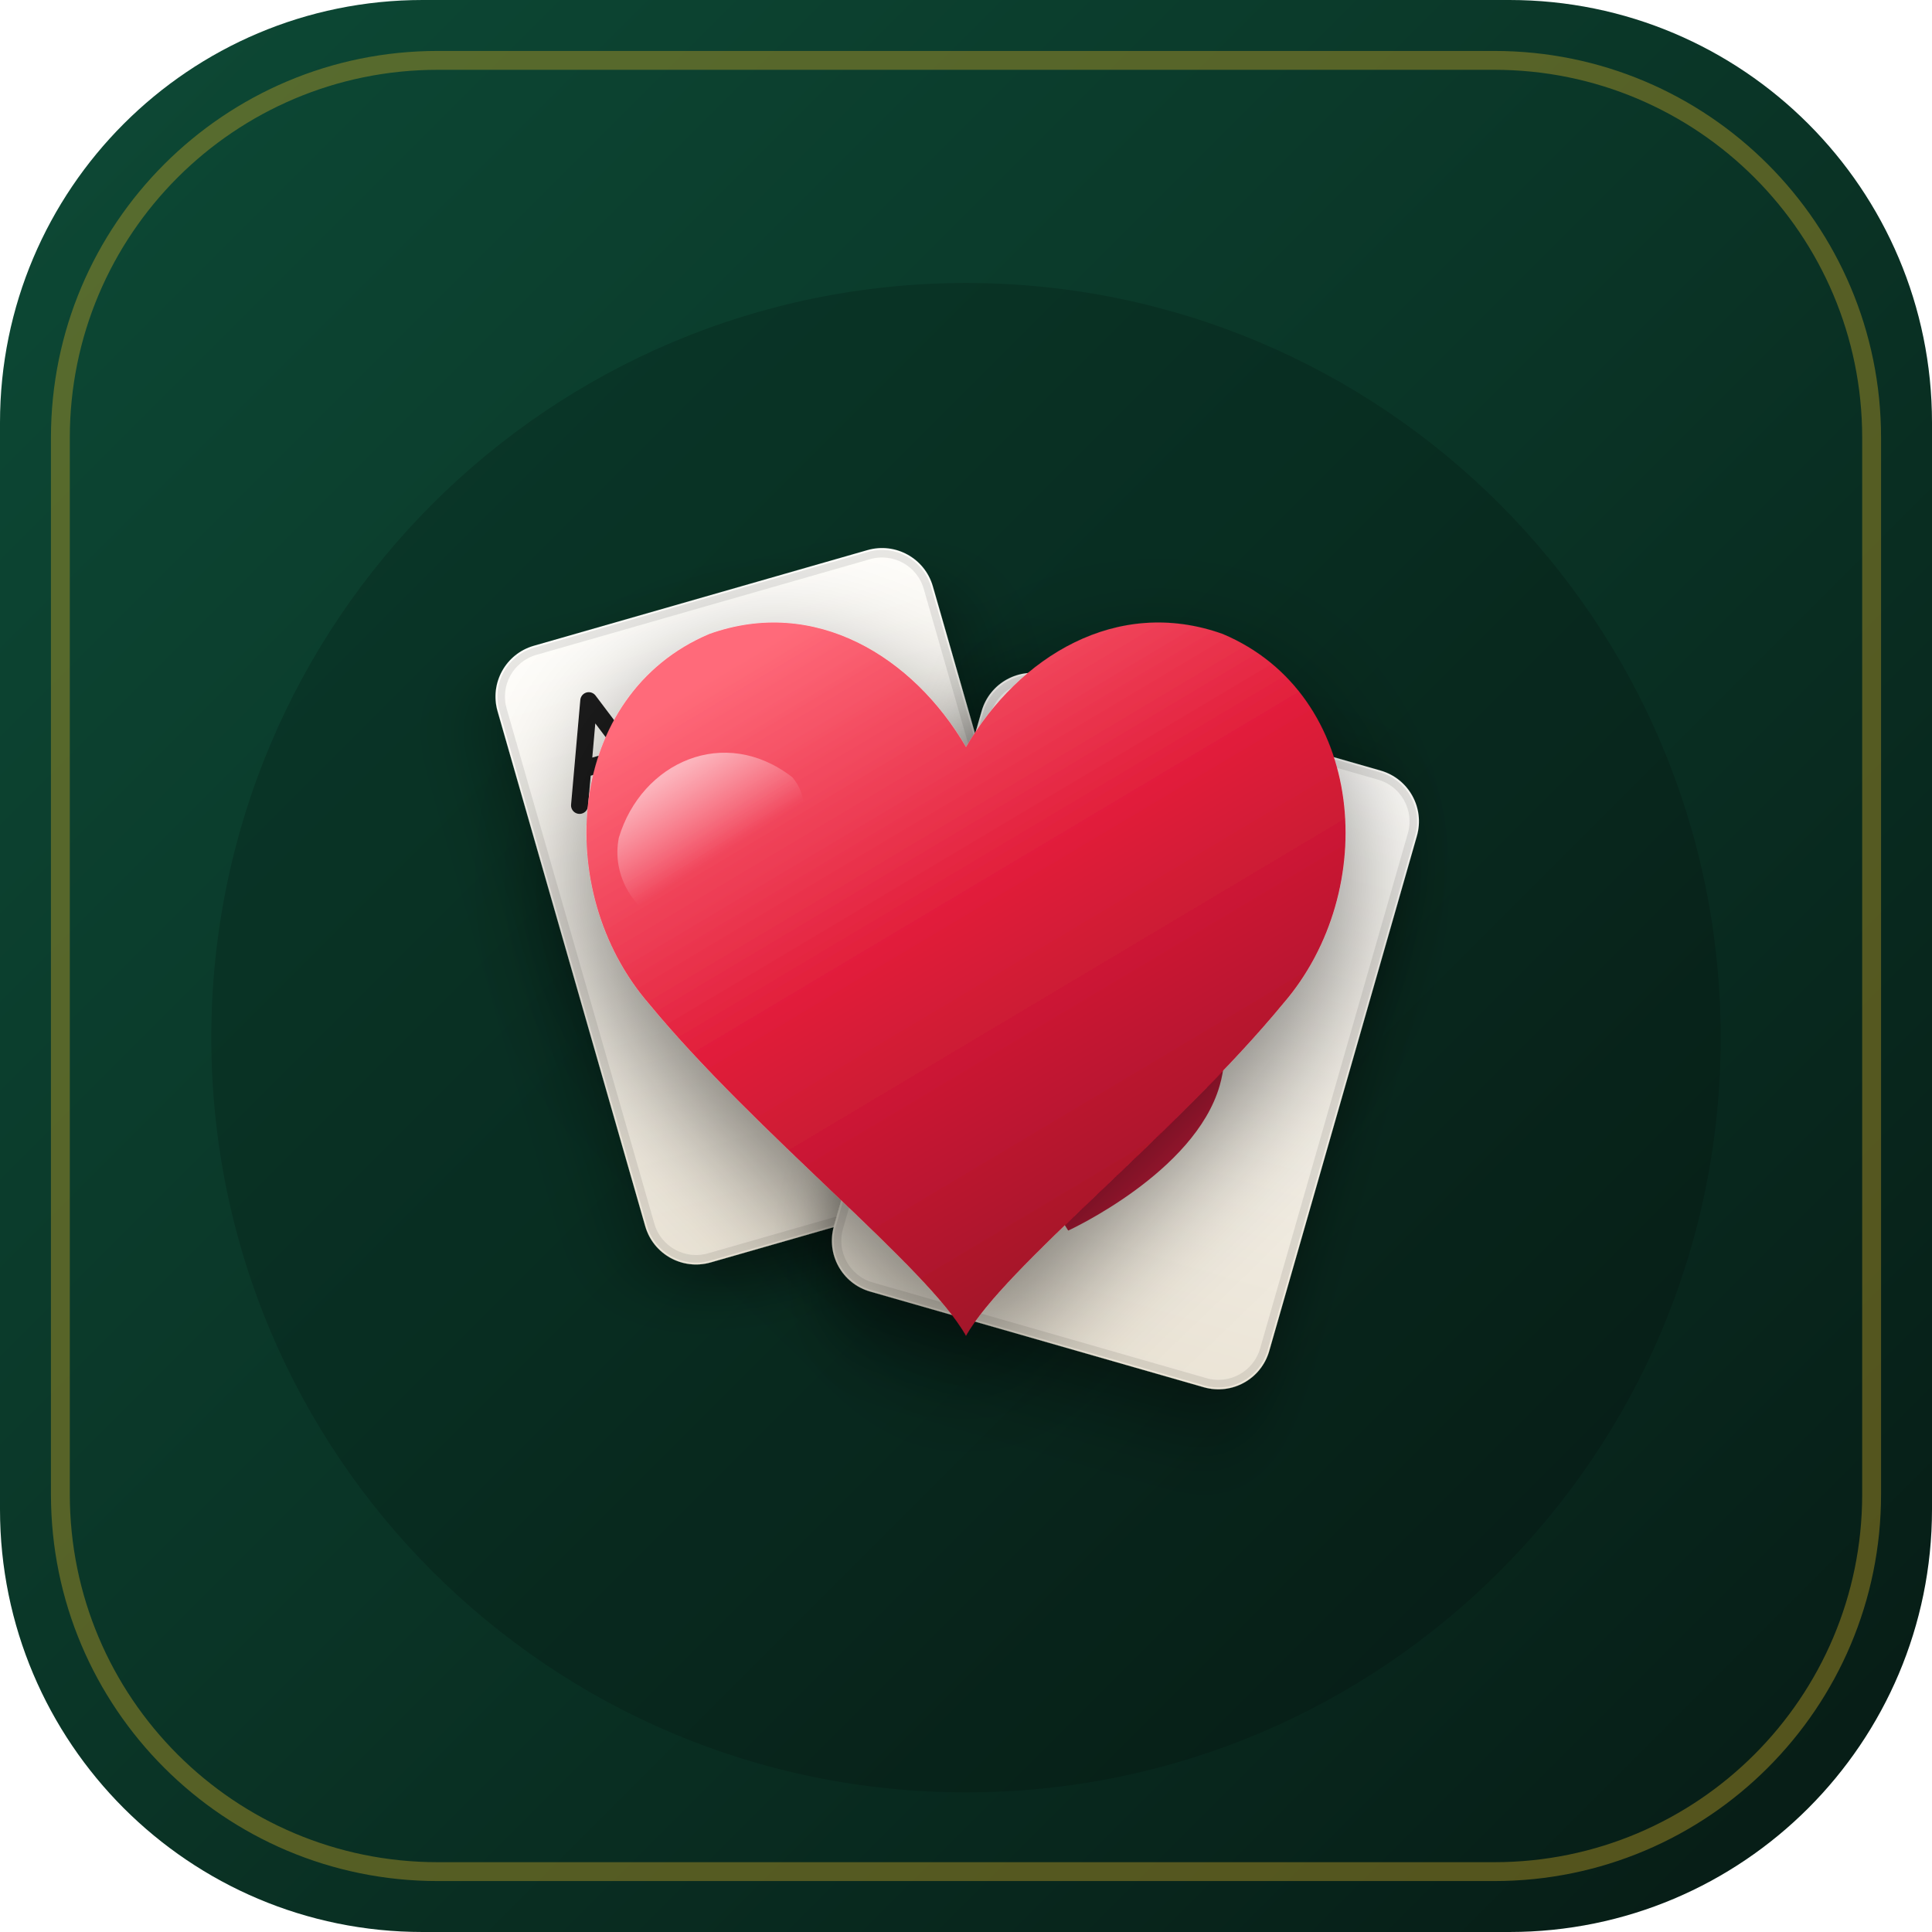
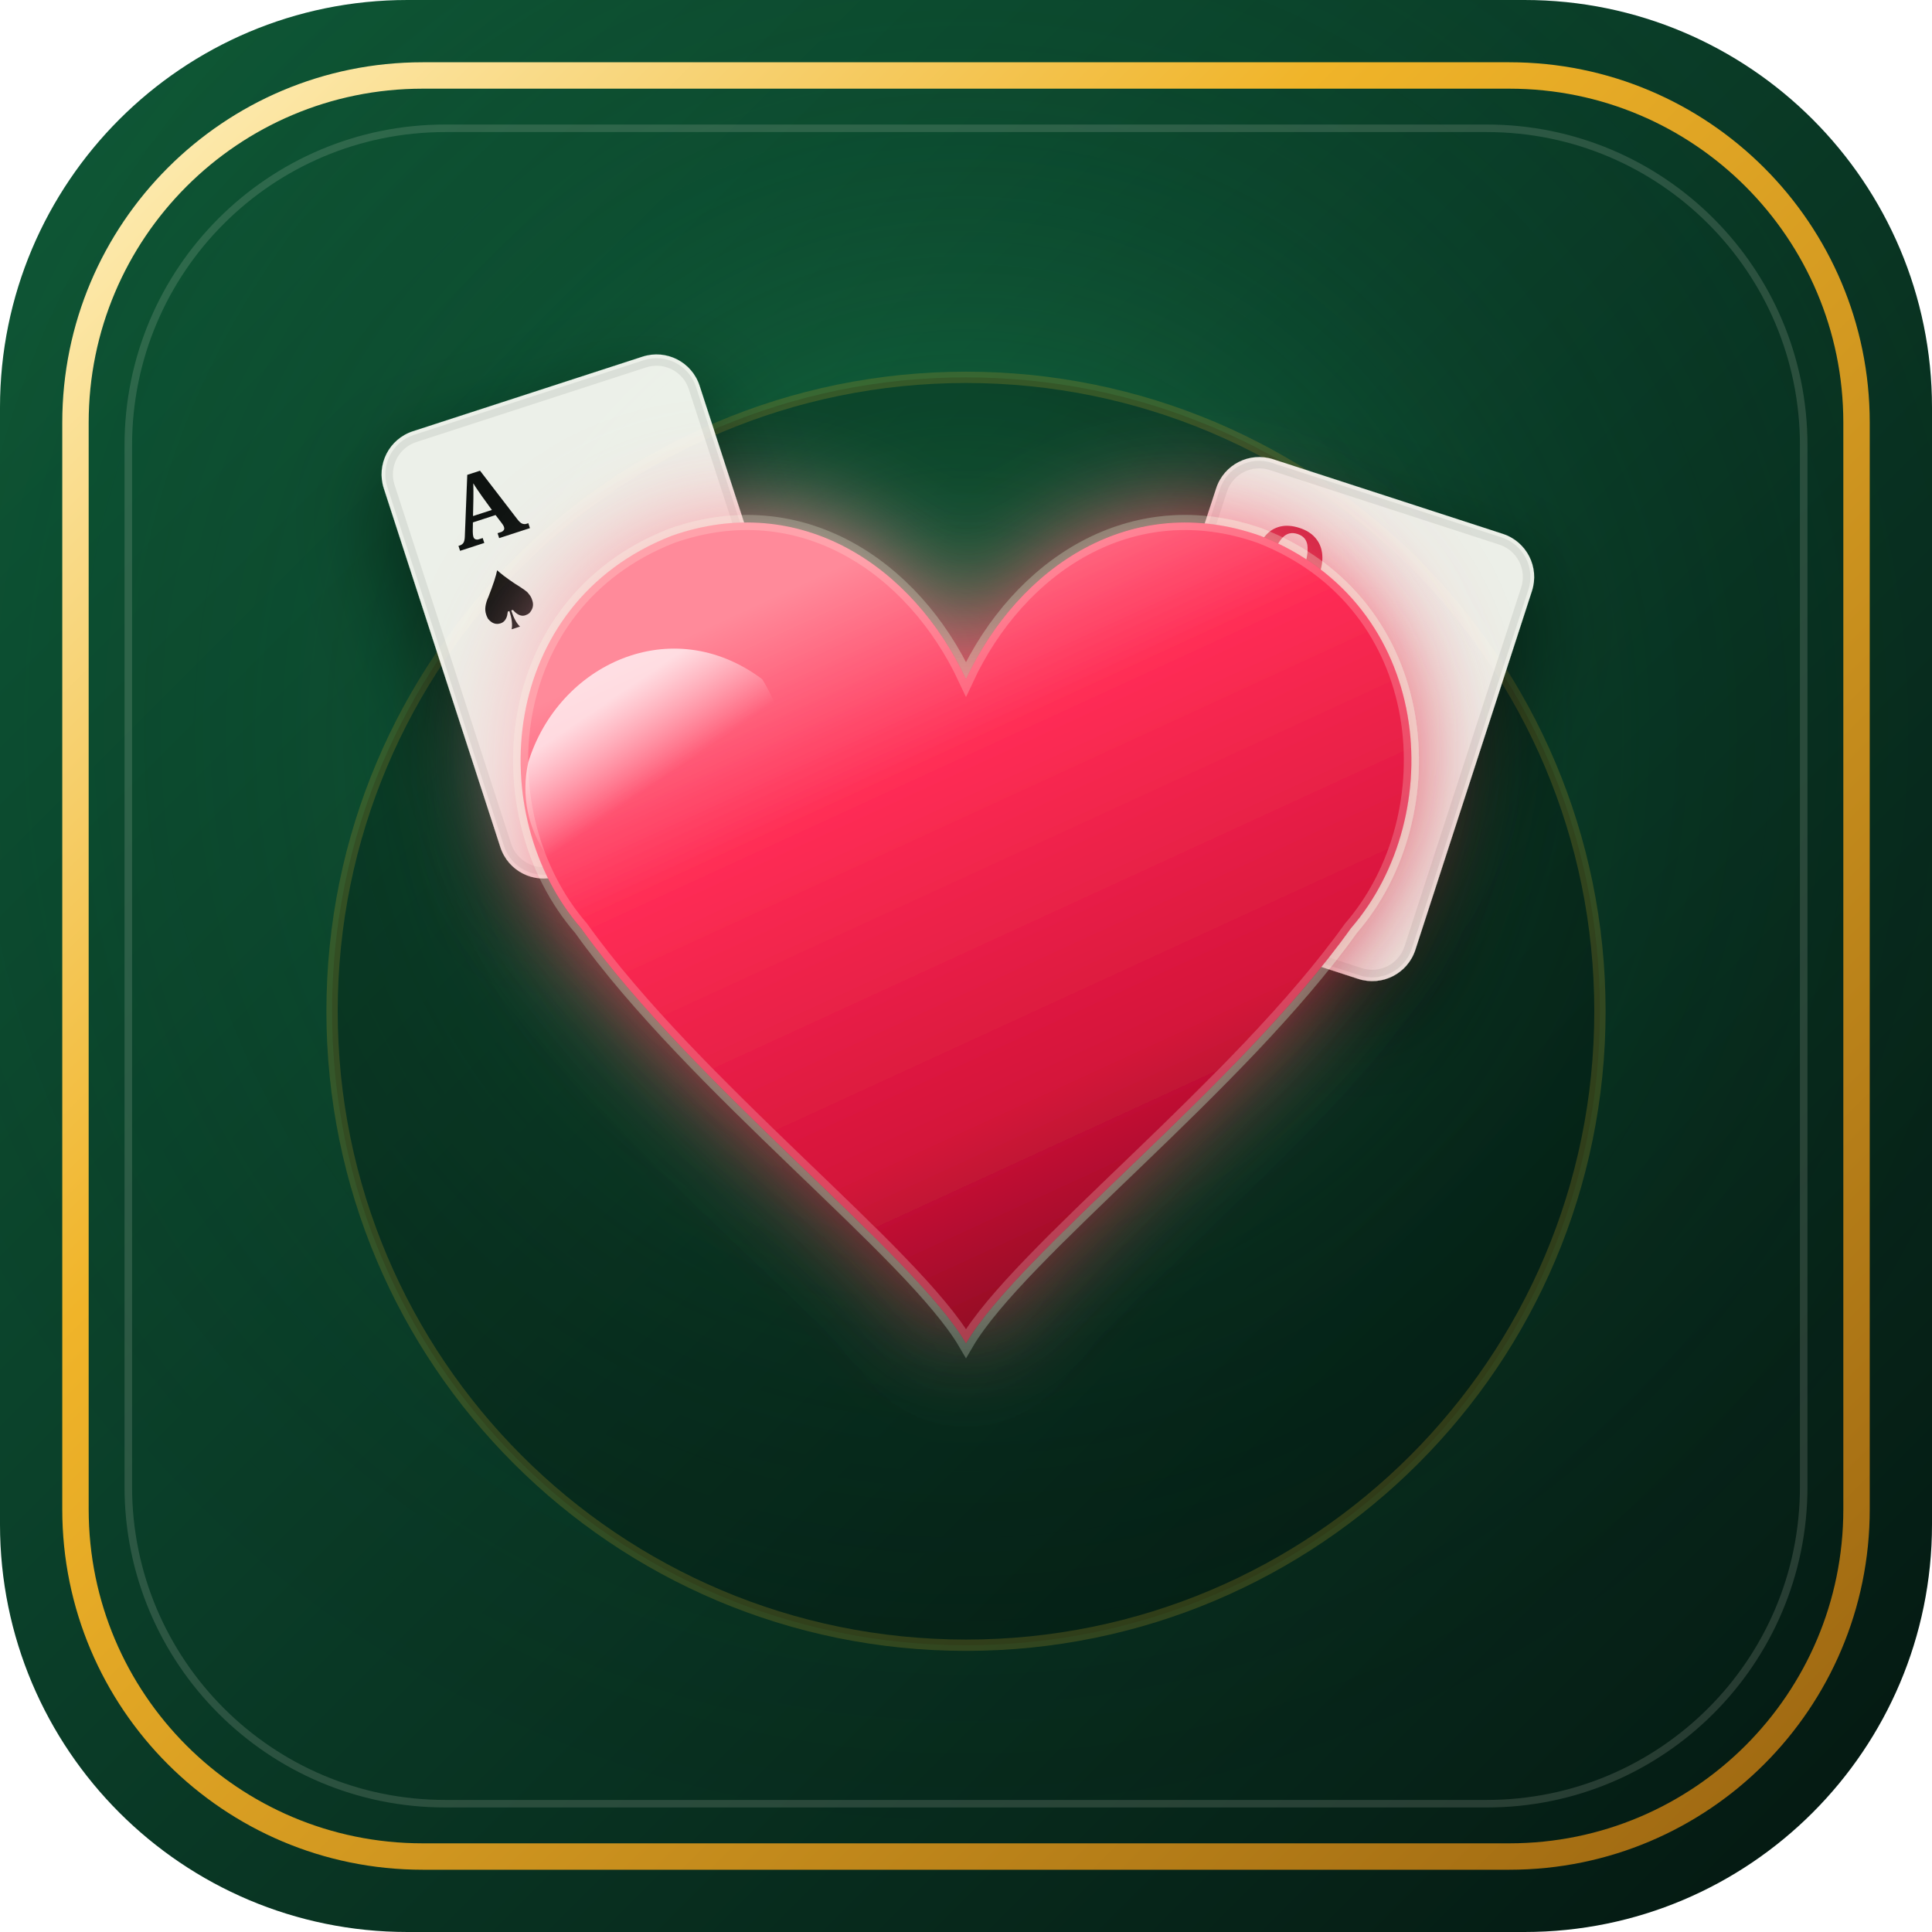
<svg xmlns="http://www.w3.org/2000/svg" viewBox="0 0 512 512" role="img" aria-label="Hearts">
  <defs>
-     <linearGradient id="felt" x1="0%" y1="0%" x2="100%" y2="100%">
-       <stop offset="0%" stop-color="#0d4a36" />
-       <stop offset="50%" stop-color="#0a3426" />
-       <stop offset="100%" stop-color="#061a14" />
+     <linearGradient id="bg" x1="0%" y1="0%" x2="100%" y2="100%">
+       <stop offset="0%" stop-color="#0f5c38" />
+       <stop offset="45%" stop-color="#0a3d28" />
+       <stop offset="100%" stop-color="#041610" />
    </linearGradient>
-     <linearGradient id="heart" x1="20%" y1="5%" x2="80%" y2="100%">
-       <stop offset="0%" stop-color="#ff6b7a" />
-       <stop offset="40%" stop-color="#e11d3a" />
-       <stop offset="100%" stop-color="#8f0f24" />
+     <radialGradient id="spot" cx="50%" cy="38%" r="58%">
+       <stop offset="0%" stop-color="#2dd47a" stop-opacity="0.42" />
+       <stop offset="55%" stop-color="#0f5c38" stop-opacity="0.12" />
+       <stop offset="100%" stop-color="#000000" stop-opacity="0" />
+     </radialGradient>
+     <linearGradient id="gold" x1="0%" y1="0%" x2="100%" y2="100%">
+       <stop offset="0%" stop-color="#fff3c4" />
+       <stop offset="35%" stop-color="#f0b429" />
+       <stop offset="100%" stop-color="#9a6410" />
    </linearGradient>
-     <linearGradient id="heartShine" x1="30%" y1="10%" x2="60%" y2="55%">
-       <stop offset="0%" stop-color="#ffffff" stop-opacity="0.55" />
+     <linearGradient id="heart" x1="30%" y1="8%" x2="72%" y2="92%">
+       <stop offset="0%" stop-color="#ff8a9a" />
+       <stop offset="28%" stop-color="#ff2d55" />
+       <stop offset="72%" stop-color="#d4143a" />
+       <stop offset="100%" stop-color="#8a0a22" />
+     </linearGradient>
+     <linearGradient id="shine" x1="35%" y1="18%" x2="55%" y2="48%">
+       <stop offset="0%" stop-color="#ffffff" stop-opacity="0.72" />
      <stop offset="100%" stop-color="#ffffff" stop-opacity="0" />
    </linearGradient>
-     <linearGradient id="card" x1="0%" y1="0%" x2="0%" y2="100%">
-       <stop offset="0%" stop-color="#fffefb" />
-       <stop offset="100%" stop-color="#ebe4d6" />
-     </linearGradient>
-     <filter id="soft" x="-30%" y="-30%" width="160%" height="160%">
-       <feDropShadow dx="0" dy="12" stdDeviation="16" flood-color="#000" flood-opacity="0.5" />
+     <filter id="glow" x="-50%" y="-50%" width="200%" height="200%">
+       <feGaussianBlur stdDeviation="14" result="b" />
+       <feMerge>
+         <feMergeNode in="b" />
+         <feMergeNode in="SourceGraphic" />
+       </feMerge>
    </filter>
-     <filter id="cardShadow" x="-40%" y="-40%" width="180%" height="180%">
-       <feDropShadow dx="0" dy="8" stdDeviation="10" flood-color="#000" flood-opacity="0.42" />
+     <filter id="lift" x="-40%" y="-40%" width="180%" height="180%">
+       <feDropShadow dx="0" dy="10" stdDeviation="12" flood-color="#000" flood-opacity="0.55" />
    </filter>
  </defs>
-   <rect width="512" height="512" rx="112" fill="url(#felt)" />
-   <rect x="16" y="16" width="480" height="480" rx="100" fill="none" stroke="#c9a227" stroke-opacity="0.4" stroke-width="5" />
-   <circle cx="256" cy="275" r="200" fill="#000" opacity="0.16" />
-   <g transform="translate(128,175) rotate(-16)" filter="url(#cardShadow)">
-     <rect width="120" height="170" rx="14" fill="url(#card)" />
-     <rect x="1.5" y="1.5" width="117" height="167" rx="12.5" fill="none" stroke="#1a1a1a" stroke-opacity="0.1" stroke-width="2" />
-     <path d="M14 44 L24 18 L34 44 M17.5 35 H30.5" fill="none" stroke="#1a1a1a" stroke-width="4.5" stroke-linecap="round" stroke-linejoin="round" />
-     <path d="M24 52              C18 58 12 64 12 70              C12 76 16.5 80 22 80              C20 82 18 84 18 86 H30              C30 84 28 82 26 80              C31.5 80 36 76 36 70              C36 64 30 58 24 52 Z" fill="#1a1a1a" />
-     <path d="M60 70              C48 84 36 96 36 110              C36 124 46 134 58 134              C54 138 50 142 50 146 H70              C70 142 66 138 62 134              C74 134 84 124 84 110              C84 96 72 84 60 70 Z" fill="#1a1a1a" />
+   <rect width="512" height="512" rx="108" fill="url(#bg)" />
+   <rect width="512" height="512" rx="108" fill="url(#spot)" />
+   <rect x="20" y="20" width="472" height="472" rx="92" fill="none" stroke="url(#gold)" stroke-width="7" />
+   <rect x="34" y="34" width="444" height="444" rx="84" fill="none" stroke="#fff8e7" stroke-opacity="0.14" stroke-width="2" />
+   <circle cx="256" cy="268" r="168" fill="#000" opacity="0.22" />
+   <circle cx="256" cy="268" r="168" fill="none" stroke="#c9a227" stroke-opacity="0.22" stroke-width="3" />
+   <g filter="url(#lift)" opacity="0.92">
+     <g transform="translate(98,118) rotate(-18)">
+       <rect width="88" height="124" rx="12" fill="#fffef8" />
+       <rect x="2" y="2" width="84" height="120" rx="10" fill="none" stroke="#111" stroke-opacity="0.08" stroke-width="2" />
+       <text x="14" y="34" font-family="Georgia, serif" font-size="26" font-weight="700" fill="#111">A</text>
+       <text x="12" y="58" font-family="Georgia, serif" font-size="22" fill="#111">♠</text>
+     </g>
+     <g transform="translate(326,118) rotate(18)">
+       <rect width="88" height="124" rx="12" fill="#fffef8" />
+       <rect x="2" y="2" width="84" height="120" rx="10" fill="none" stroke="#111" stroke-opacity="0.08" stroke-width="2" />
+       <text x="14" y="34" font-family="Georgia, serif" font-size="26" font-weight="700" fill="#d4143a">Q</text>
+       <text x="12" y="58" font-family="Georgia, serif" font-size="22" fill="#d4143a">♥</text>
+     </g>
  </g>
-   <g transform="translate(264,175) rotate(16)" filter="url(#cardShadow)">
-     <rect width="120" height="170" rx="14" fill="url(#card)" />
-     <rect x="1.5" y="1.5" width="117" height="167" rx="12.5" fill="none" stroke="#1a1a1a" stroke-opacity="0.1" stroke-width="2" />
-     <circle cx="24" cy="32" r="12" fill="none" stroke="#c41e3a" stroke-width="4.5" />
-     <path d="M30 40 L38 48" fill="none" stroke="#c41e3a" stroke-width="4.5" stroke-linecap="round" />
-     <path d="M24 78              C24 78 12 68 12 58              C12 50 18 46 24 52              C30 46 36 50 36 58              C36 68 24 78 24 78 Z" fill="#c41e3a" />
-     <path d="M60 140              C60 140 32 116 32 92              C32 74 46 64 60 78              C74 64 88 74 88 92              C88 116 60 140 60 140 Z" fill="#c41e3a" />
-   </g>
-   <g filter="url(#soft)" transform="translate(256,292)">
-     <path d="M0 62          C-10 44 -56 8 -84 -26          C-110 -56 -106 -108 -68 -124          C-40 -134 -14 -118 0 -94          C14 -118 40 -134 68 -124          C106 -108 110 -56 84 -26          C56 8 10 44 0 62 Z" fill="url(#heart)" />
-     <path d="M-46 -86          C-64 -100 -86 -90 -92 -70          C-94 -60 -88 -50 -78 -46          C-52 -56 -36 -74 -46 -86 Z" fill="url(#heartShine)" />
+   <g filter="url(#glow)" transform="translate(256,278)">
+     <path d="M0 78          C-14 54 -72 10 -102 -32          C-128 -62 -124 -118 -78 -136          C-44 -148 -14 -128 0 -98          C14 -128 44 -148 78 -136          C124 -118 128 -62 102 -32          C72 10 14 54 0 78 Z" fill="url(#heart)" />
+     <path d="M-54 -98          C-78 -116 -108 -102 -116 -76          C-120 -58 -108 -42 -90 -36          C-58 -50 -38 -72 -54 -98 Z" fill="url(#shine)" />
+     <path d="M0 78          C-14 54 -72 10 -102 -32          C-128 -62 -124 -118 -78 -136          C-44 -148 -14 -128 0 -98          C14 -128 44 -148 78 -136          C124 -118 128 -62 102 -32          C72 10 14 54 0 78 Z" fill="none" stroke="#fff8e7" stroke-opacity="0.22" stroke-width="4" />
  </g>
</svg>
